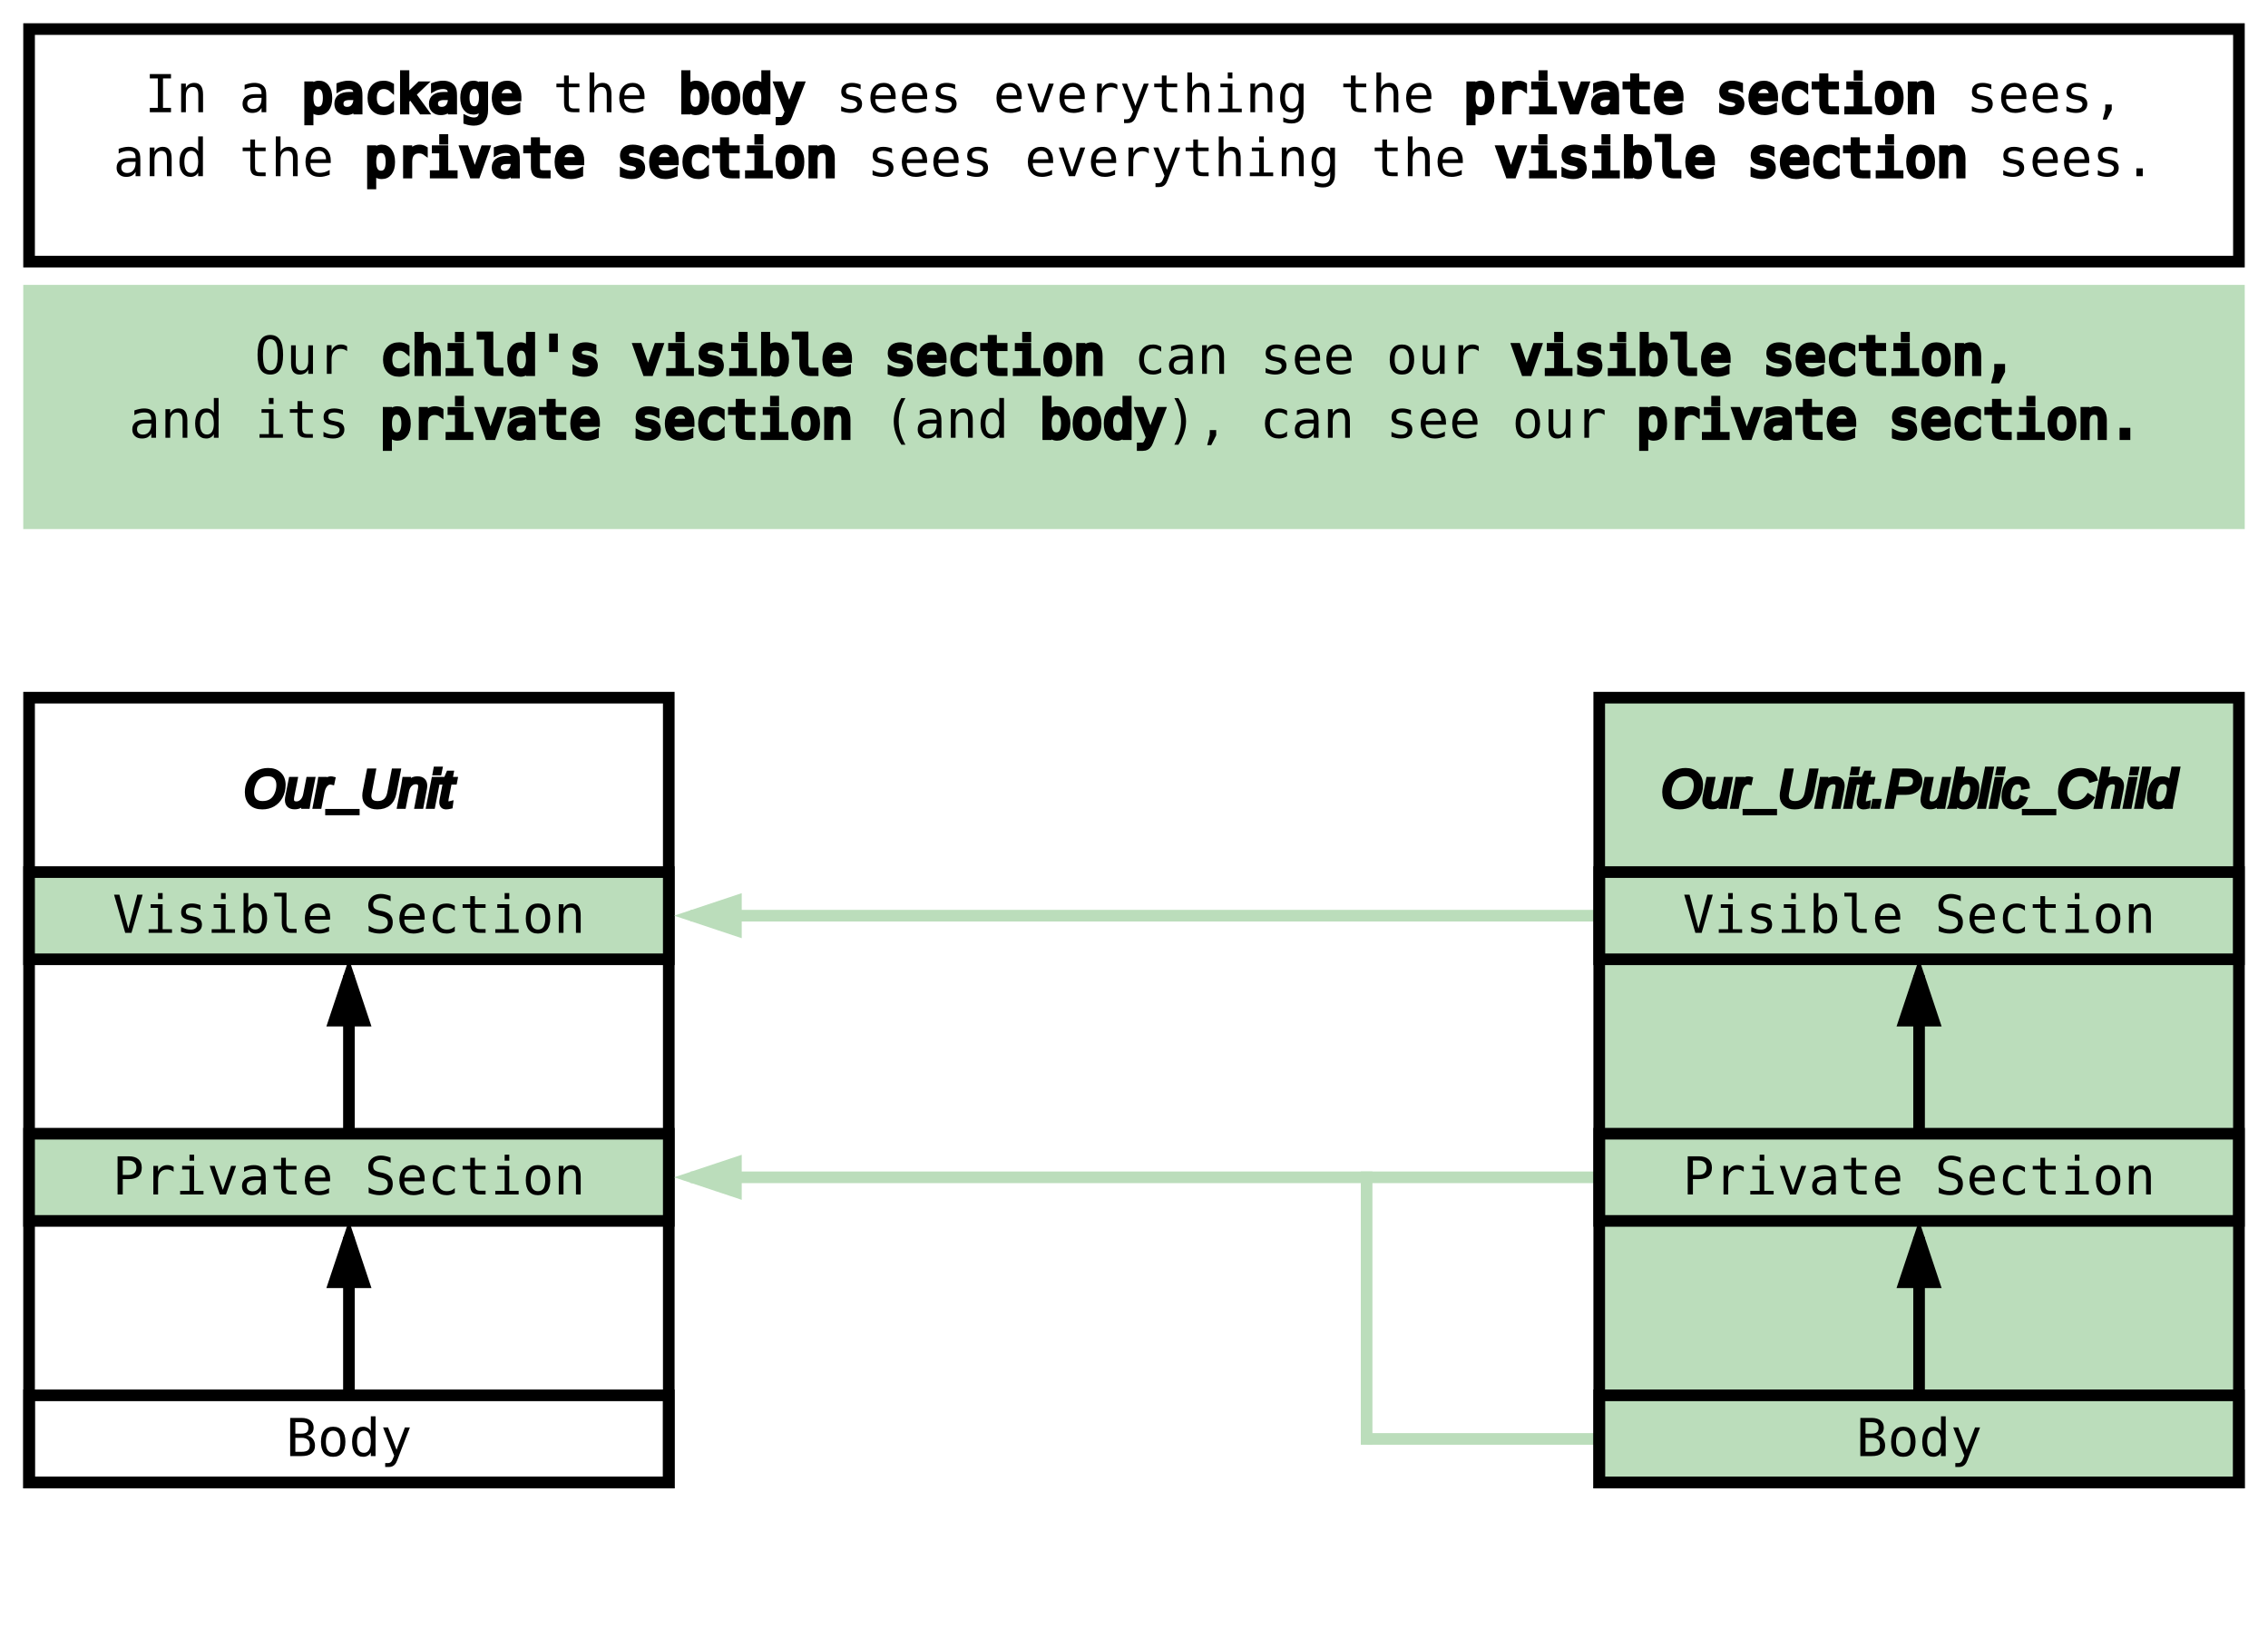
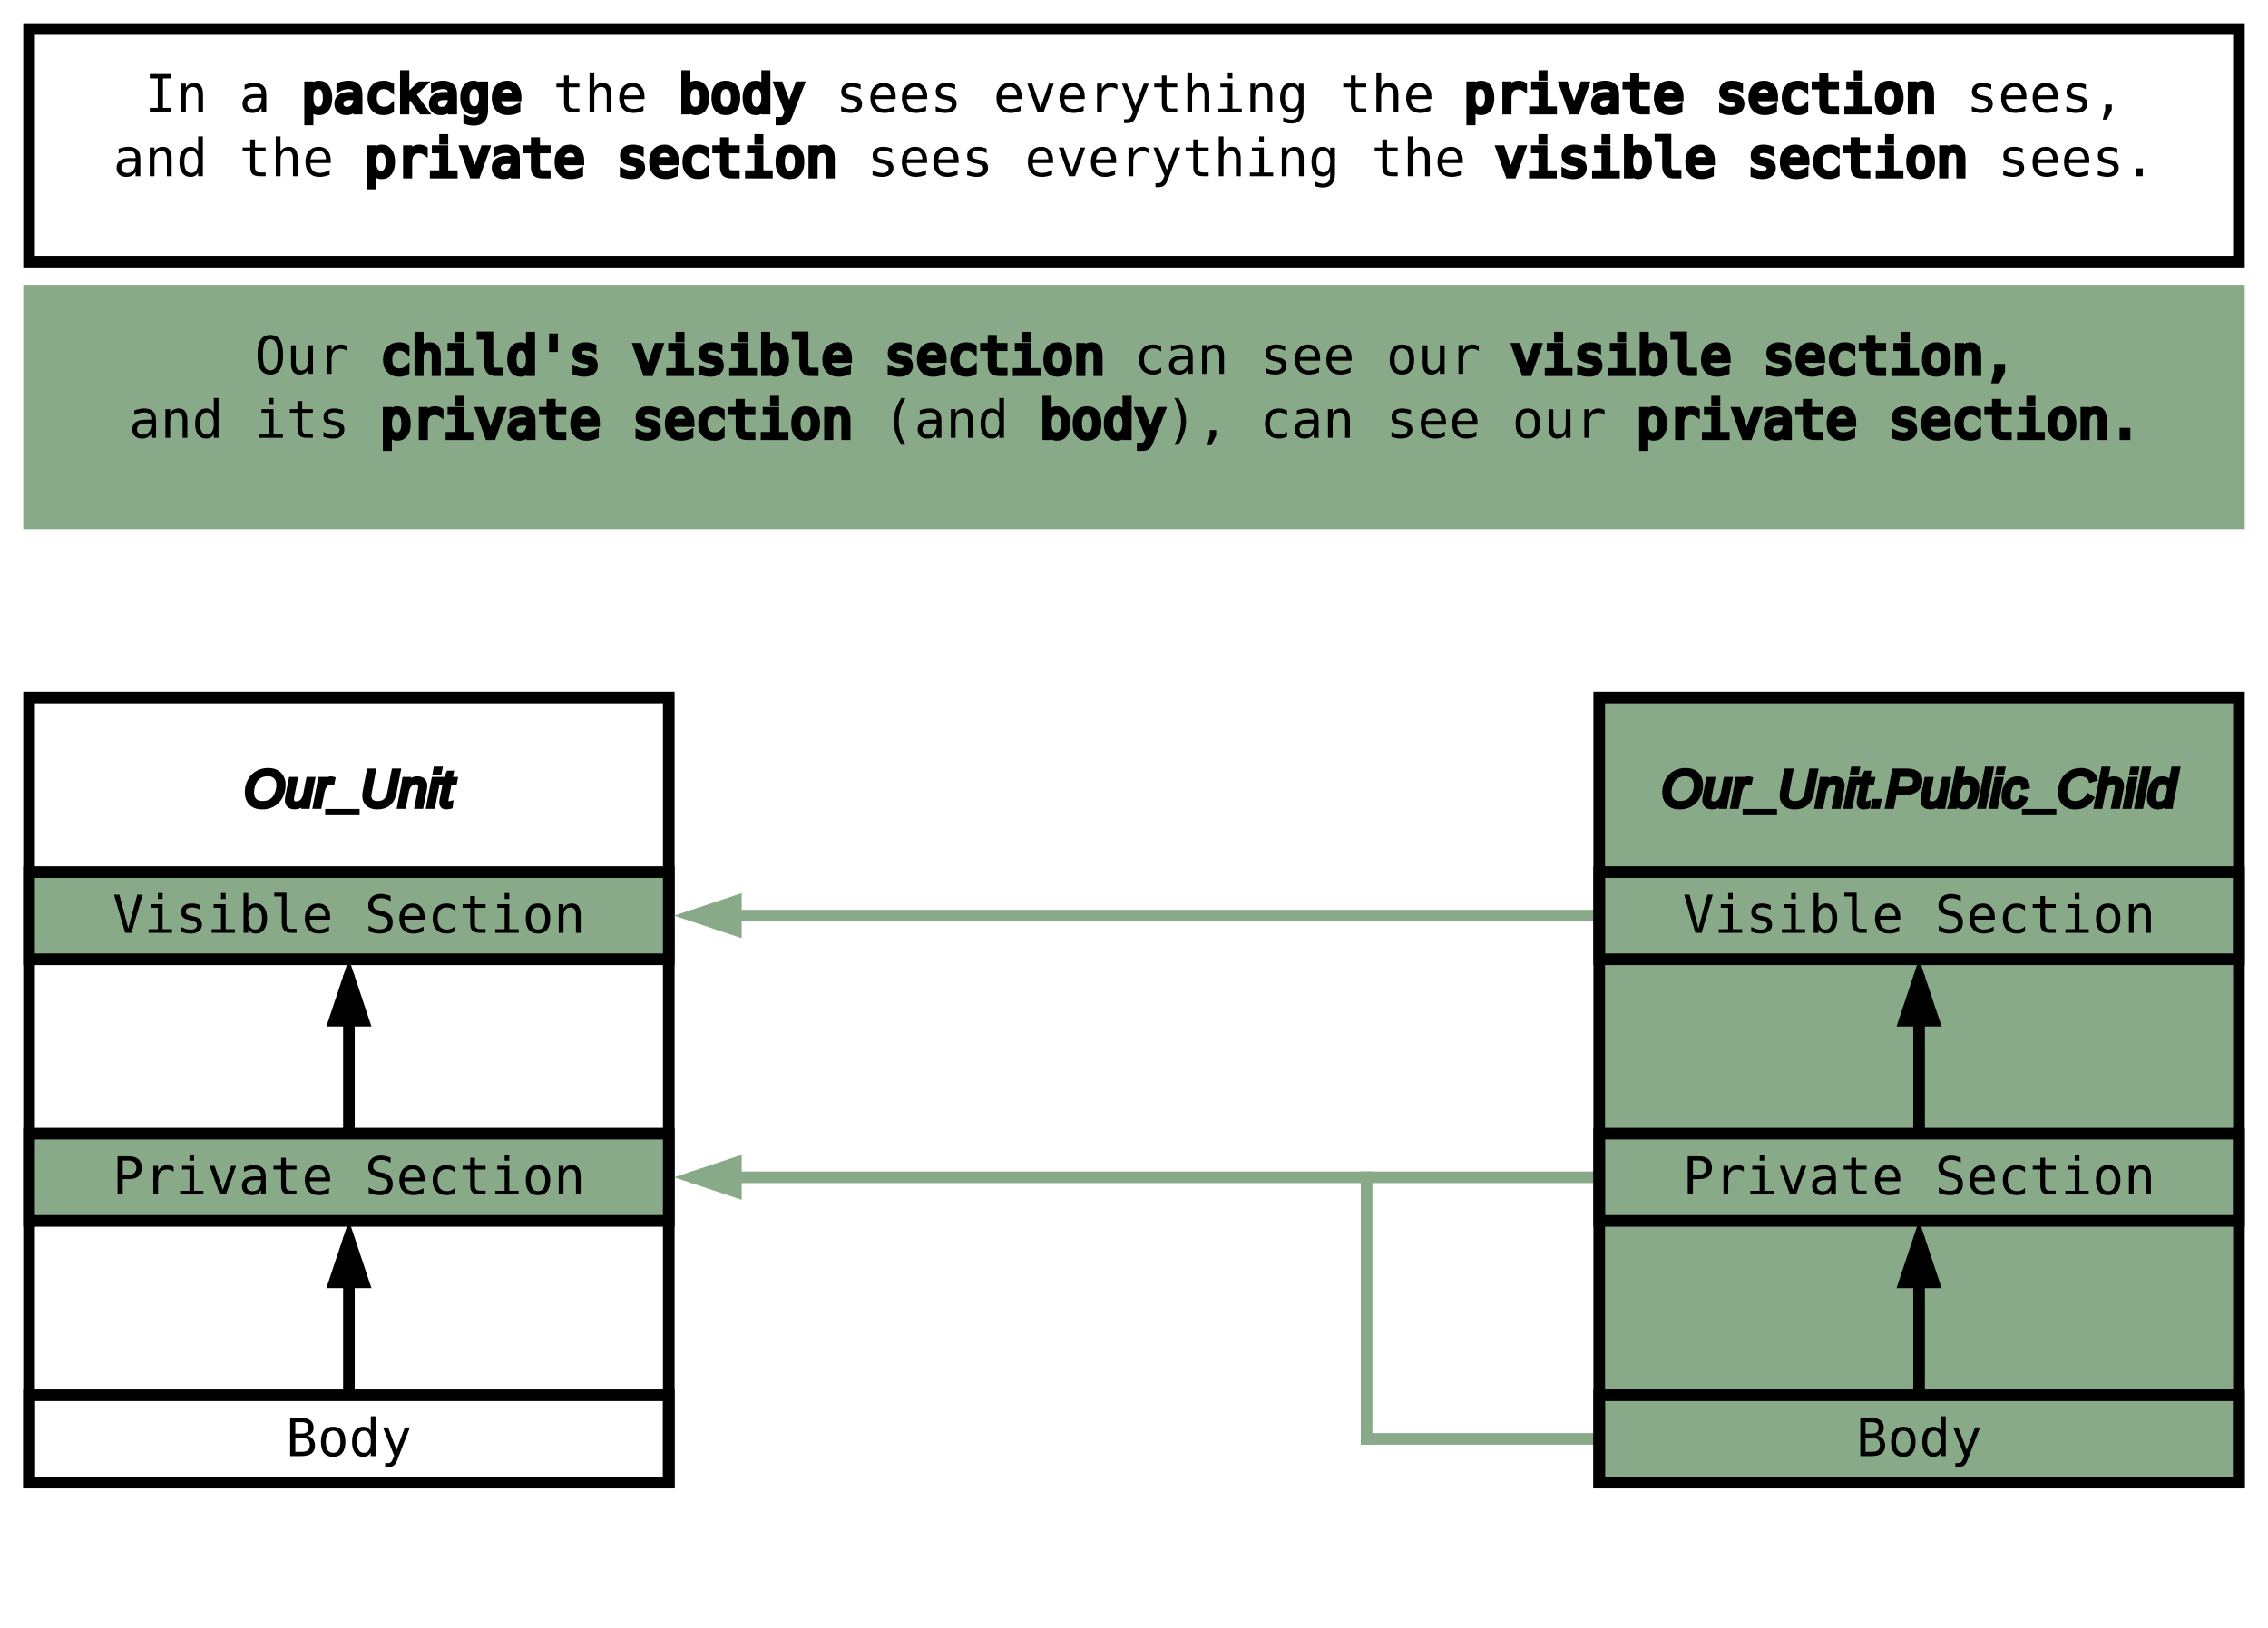
<svg xmlns="http://www.w3.org/2000/svg" baseProfile="full" version="1.1" height="280" width="390">
  <rect fill="none" stroke="#000000" stroke-width="2" height="40" width="380" x="5" y="5" />
  <text xml:space="preserve" fill="#000000" stroke="none" text-align="left" font-size="9px" font-family="Monospace" font-weight="normal" x="24.872" y="19.3">
    <tspan x="24.872" y="19.3" style="fill:#000000">In a </tspan>
    <tspan x="51.877" y="19.3" style="fill:#000000;stroke:#000000;stroke-width:0.75">package</tspan>
    <tspan x="89.683" y="19.3" style="fill:#000000"> the </tspan>
    <tspan x="116.687" y="19.3" style="fill:#000000;stroke:#000000;stroke-width:0.75">body</tspan>
    <tspan x="138.291" y="19.3" style="fill:#000000"> sees everything the </tspan>
    <tspan x="251.709" y="19.3" style="fill:#000000;stroke:#000000;stroke-width:0.75">private section</tspan>
    <tspan x="332.722" y="19.3" style="fill:#000000"> sees,</tspan>
  </text>
  <text xml:space="preserve" fill="#000000" stroke="none" text-align="left" font-size="9px" font-family="Monospace" font-weight="normal" x="19.471" y="30.3">
    <tspan x="19.471" y="30.3" style="fill:#000000">and the </tspan>
    <tspan x="62.678" y="30.3" style="fill:#000000;stroke:#000000;stroke-width:0.75">private section</tspan>
    <tspan x="143.692" y="30.3" style="fill:#000000"> sees everything the </tspan>
    <tspan x="257.11" y="30.3" style="fill:#000000;stroke:#000000;stroke-width:0.75">visible section</tspan>
    <tspan x="338.123" y="30.3" style="fill:#000000"> sees.</tspan>
  </text>
-   <rect fill="#bbddbb" stroke="#bbddbb" stroke-width="2" height="40" width="380" x="5" y="50" />
+   <rect fill="#88aa88" stroke="#88aa88" stroke-width="2" height="40" width="380" x="5" y="50" />
  <text xml:space="preserve" fill="#000000" stroke="none" text-align="left" font-size="9px" font-family="Monospace" font-weight="normal" x="43.775" y="64.3">
    <tspan x="43.775" y="64.3" style="fill:#000000">Our </tspan>
    <tspan x="65.379" y="64.3" style="fill:#000000;stroke:#000000;stroke-width:0.75">child's visible section</tspan>
    <tspan x="189.599" y="64.3" style="fill:#000000"> can see our </tspan>
    <tspan x="259.811" y="64.3" style="fill:#000000;stroke:#000000;stroke-width:0.75">visible section,</tspan>
  </text>
  <text xml:space="preserve" fill="#000000" stroke="none" text-align="left" font-size="9px" font-family="Monospace" font-weight="normal" x="22.172" y="75.3">
    <tspan x="22.172" y="75.3" style="fill:#000000">and its </tspan>
    <tspan x="65.379" y="75.3" style="fill:#000000;stroke:#000000;stroke-width:0.75">private section</tspan>
    <tspan x="146.392" y="75.3" style="fill:#000000"> (and </tspan>
    <tspan x="178.797" y="75.3" style="fill:#000000;stroke:#000000;stroke-width:0.75">body</tspan>
    <tspan x="200.401" y="75.3" style="fill:#000000">), can see our </tspan>
    <tspan x="281.414" y="75.3" style="fill:#000000;stroke:#000000;stroke-width:0.75">private section.</tspan>
  </text>
  <rect fill="none" stroke="#000000" stroke-width="2" height="135" width="110" x="5" y="120" />
  <text xml:space="preserve" fill="#000000" stroke="#000000" stroke-width="0.75" text-align="center" font-size="9px" font-family="arial" font-weight="normal" font-style="italic" text-anchor="middle" x="60.0" y="138.75">Our_Unit</text>
-   <rect fill="#bbddbb" stroke="#000000" stroke-width="2" height="15" width="110" x="5" y="150" />
+   <rect fill="#88aa88" stroke="#000000" stroke-width="2" height="15" width="110" x="5" y="150" />
  <text xml:space="preserve" fill="#000000" stroke="none" text-align="left" font-size="9px" font-family="Monospace" font-weight="normal" text-anchor="middle" x="60.0" y="160.45">Visible Section</text>
  <polygon fill="#000000" stroke="#000000" stroke-width="1" transform="rotate(45, 60.0, 166.5)" points="60.0,166.5 64.5,175.5 69.0,171.0 " />
  <line fill="none" stroke="#000000" stroke-width="2" x1="60.0" y1="167.75" x2="60.0" y2="195.75" />
-   <rect fill="#bbddbb" stroke="#000000" stroke-width="2" height="15" width="110" x="5" y="195" />
+   <rect fill="#88aa88" stroke="#000000" stroke-width="2" height="15" width="110" x="5" y="195" />
  <text xml:space="preserve" fill="#000000" stroke="none" text-align="left" font-size="9px" font-family="Monospace" font-weight="normal" text-anchor="middle" x="60.0" y="205.45">Private Section</text>
  <polygon fill="#000000" stroke="#000000" stroke-width="1" transform="rotate(45, 60.0, 211.5)" points="60.0,211.5 64.5,220.5 69.0,216.0 " />
  <line fill="none" stroke="#000000" stroke-width="2" x1="60.0" y1="212.75" x2="60.0" y2="240.75" />
  <rect fill="none" stroke="#000000" stroke-width="2" height="15" width="110" x="5" y="240" />
  <text xml:space="preserve" fill="#000000" stroke="none" text-align="left" font-size="9px" font-family="Monospace" font-weight="normal" text-anchor="middle" x="60.0" y="250.45">Body</text>
-   <line fill="none" stroke="#bbddbb" stroke-width="2" x1="118.75" y1="157.5" x2="275" y2="157.5" />
-   <polygon fill="#bbddbb" stroke="#bbddbb" stroke-width="1" transform="rotate(-45, 117.5, 157.5)" points="117.5,157.5 122.0,166.5 126.5,162.0 " />
-   <line fill="none" stroke="#bbddbb" stroke-width="2" x1="118.75" y1="202.5" x2="275" y2="202.5" />
-   <polygon fill="#bbddbb" stroke="#bbddbb" stroke-width="1" transform="rotate(-45, 117.5, 202.5)" points="117.5,202.5 122.0,211.5 126.5,207.0 " />
-   <line fill="none" stroke="#bbddbb" stroke-width="2" x1="235.0" y1="247.5" x2="275" y2="247.5" />
-   <line fill="none" stroke="#bbddbb" stroke-width="2" x1="235.0" y1="201.5" x2="235.0" y2="248.5" />
-   <rect fill="#bbddbb" stroke="#000000" stroke-width="2" height="135" width="110" x="275" y="120" />
+   <line fill="none" stroke="#88aa88" stroke-width="2" x1="118.75" y1="157.5" x2="275" y2="157.5" />
+   <polygon fill="#88aa88" stroke="#88aa88" stroke-width="1" transform="rotate(-45, 117.5, 157.5)" points="117.5,157.5 122.0,166.5 126.5,162.0 " />
+   <line fill="none" stroke="#88aa88" stroke-width="2" x1="118.75" y1="202.5" x2="275" y2="202.5" />
+   <polygon fill="#88aa88" stroke="#88aa88" stroke-width="1" transform="rotate(-45, 117.5, 202.5)" points="117.5,202.5 122.0,211.5 126.5,207.0 " />
+   <line fill="none" stroke="#88aa88" stroke-width="2" x1="235.0" y1="247.5" x2="275" y2="247.5" />
+   <line fill="none" stroke="#88aa88" stroke-width="2" x1="235.0" y1="201.5" x2="235.0" y2="248.5" />
+   <rect fill="#88aa88" stroke="#000000" stroke-width="2" height="135" width="110" x="275" y="120" />
  <text xml:space="preserve" fill="#000000" stroke="#000000" stroke-width="0.75" text-align="center" font-size="9px" font-family="arial" font-weight="normal" font-style="italic" text-anchor="middle" x="330.0" y="138.75">Our_Unit.Public_Child</text>
  <rect fill="none" stroke="#000000" stroke-width="2" height="15" width="110" x="275" y="150" />
  <text xml:space="preserve" fill="#000000" stroke="none" text-align="left" font-size="9px" font-family="Monospace" font-weight="normal" text-anchor="middle" x="330.0" y="160.45">Visible Section</text>
  <polygon fill="#000000" stroke="#000000" stroke-width="1" transform="rotate(45, 330.0, 166.5)" points="330.0,166.5 334.5,175.5 339.0,171.0 " />
  <line fill="none" stroke="#000000" stroke-width="2" x1="330.0" y1="167.75" x2="330.0" y2="195.75" />
  <rect fill="none" stroke="#000000" stroke-width="2" height="15" width="110" x="275" y="195" />
  <text xml:space="preserve" fill="#000000" stroke="none" text-align="left" font-size="9px" font-family="Monospace" font-weight="normal" text-anchor="middle" x="330.0" y="205.45">Private Section</text>
  <polygon fill="#000000" stroke="#000000" stroke-width="1" transform="rotate(45, 330.0, 211.5)" points="330.0,211.5 334.5,220.5 339.0,216.0 " />
  <line fill="none" stroke="#000000" stroke-width="2" x1="330.0" y1="212.75" x2="330.0" y2="240.75" />
  <rect fill="none" stroke="#000000" stroke-width="2" height="15" width="110" x="275" y="240" />
  <text xml:space="preserve" fill="#000000" stroke="none" text-align="left" font-size="9px" font-family="Monospace" font-weight="normal" text-anchor="middle" x="330.0" y="250.45">Body</text>
</svg>
